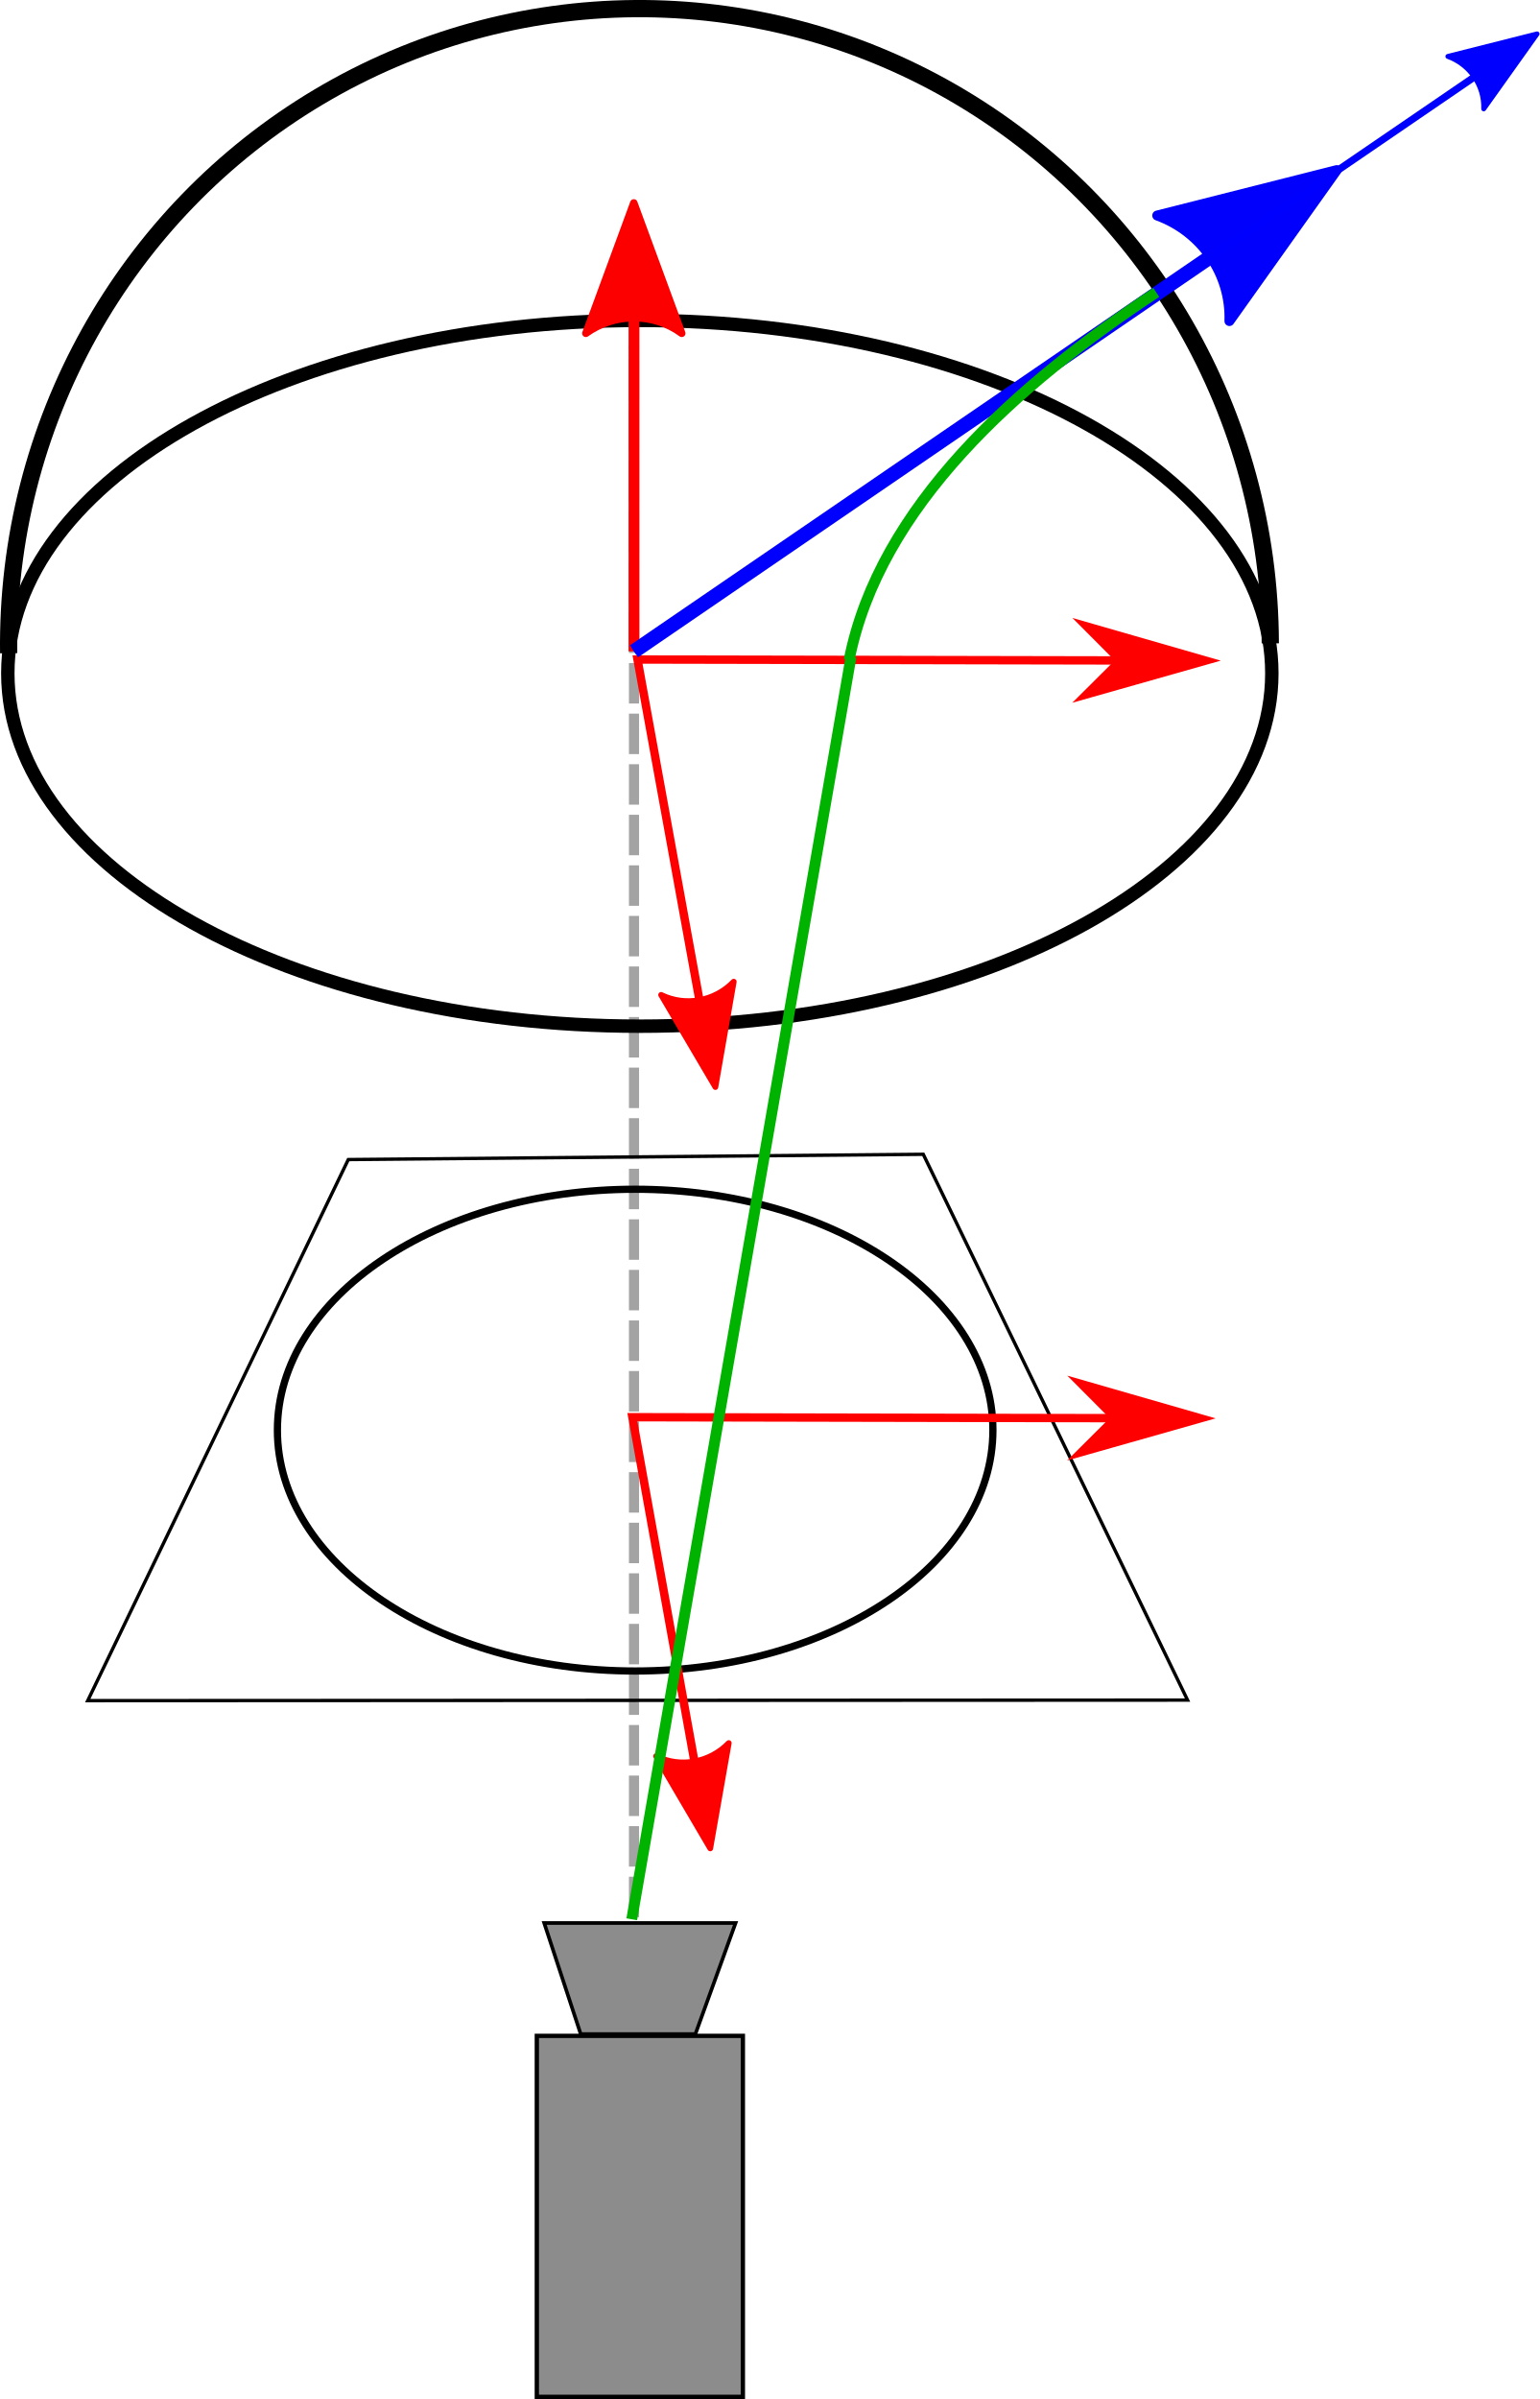
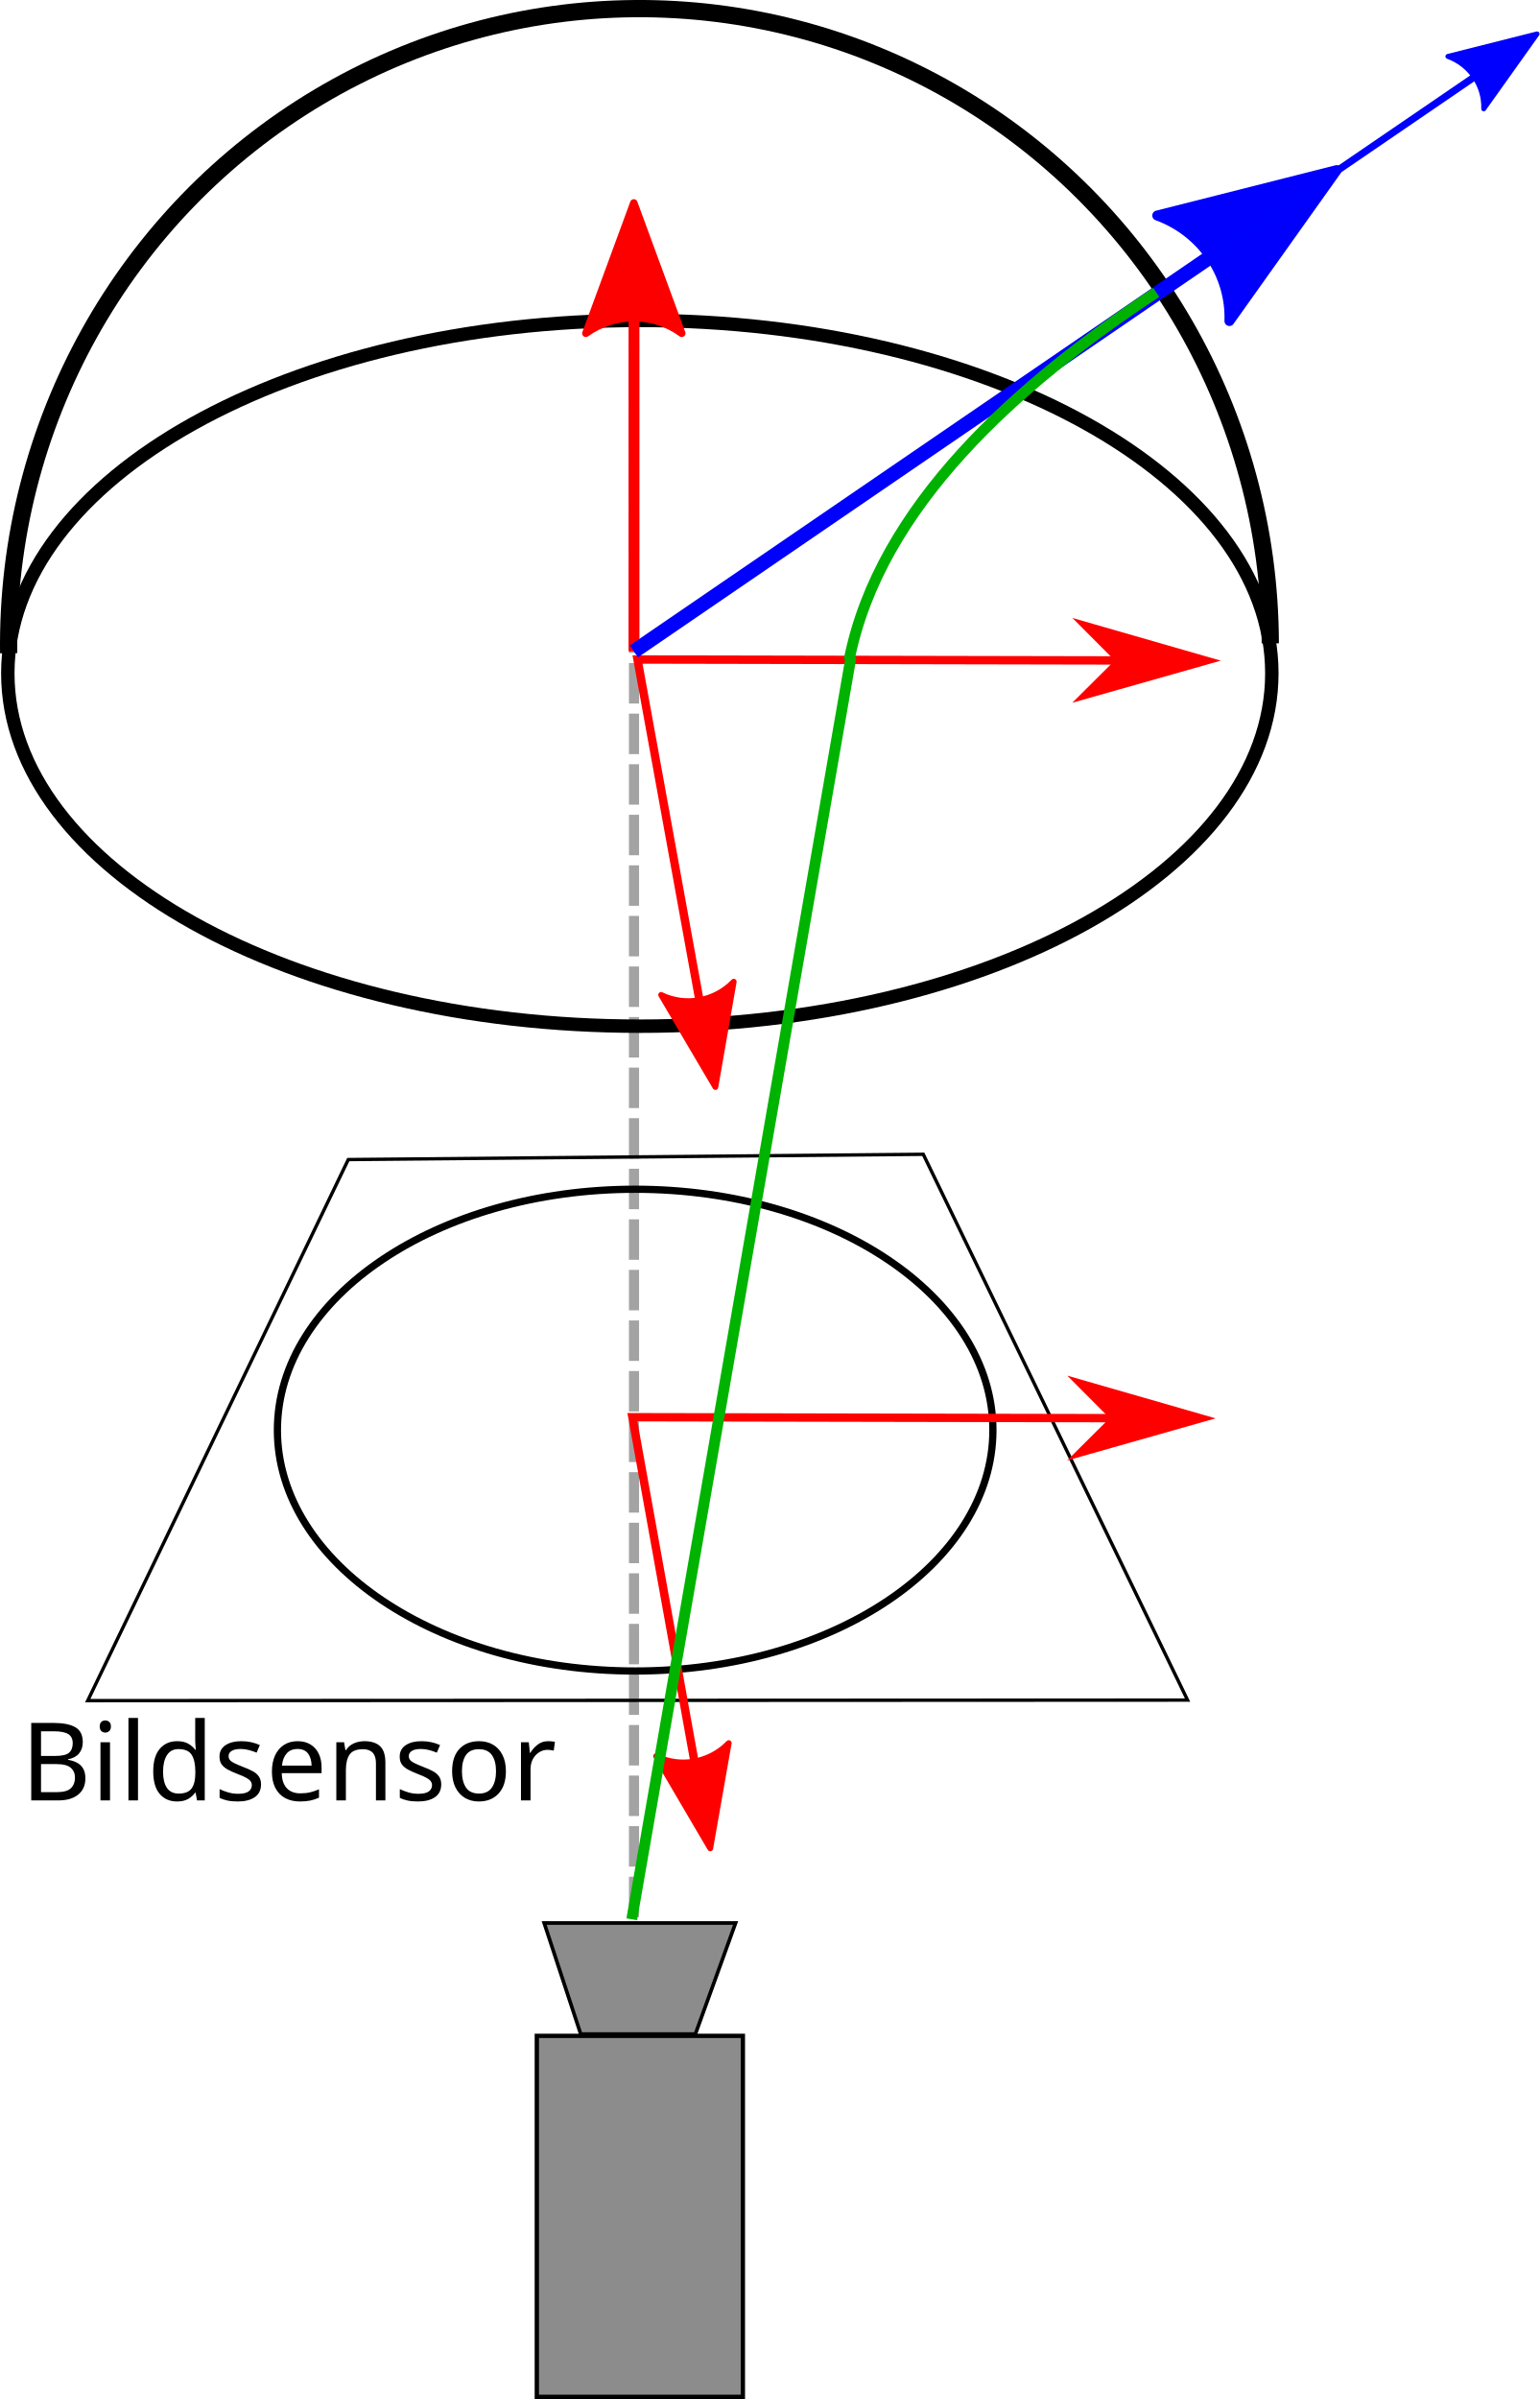
<svg xmlns="http://www.w3.org/2000/svg" width="120.148mm" height="187.202mm" viewBox="0 0 425.722 663.316" id="svg2" version="1.1">
  <defs id="defs4">
    <marker orient="auto" refY="0" refX="0" id="marker13590" style="overflow:visible">
      <path id="path13592" style="fill:#0000fe;fill-opacity:1;fill-rule:evenodd;stroke:#0000fe;stroke-width:0.625;stroke-linejoin:round;stroke-opacity:1" d="M 8.719,4.034 -2.207,0.016 8.719,-4.002 c -1.745,2.372 -1.735,5.617 -6e-7,8.035 z" transform="matrix(-1.1,0,0,-1.1,-1.1,0)" />
    </marker>
    <marker orient="auto" refY="0" refX="0" id="marker13531" style="overflow:visible">
      <path id="path13533" style="fill:#0000fc;fill-opacity:1;fill-rule:evenodd;stroke:#0000fc;stroke-width:0.625;stroke-linejoin:round;stroke-opacity:1" d="M 8.719,4.034 -2.207,0.016 8.719,-4.002 c -1.745,2.372 -1.735,5.617 -6e-7,8.035 z" transform="matrix(-1.1,0,0,-1.1,-1.1,0)" />
    </marker>
    <marker style="overflow:visible" id="marker11969" refX="0" refY="0" orient="auto">
      <path transform="matrix(-1.1,0,0,-1.1,-1.1,0)" d="M 8.719,4.034 -2.207,0.016 8.719,-4.002 c -1.745,2.372 -1.735,5.617 -6e-7,8.035 z" style="fill:#fc0000;fill-opacity:1;fill-rule:evenodd;stroke:#fc0000;stroke-width:0.625;stroke-linejoin:round;stroke-opacity:1" id="path11971" />
    </marker>
    <marker style="overflow:visible" id="marker11893" refX="0" refY="0" orient="auto">
      <path transform="matrix(0.8,0,0,0.8,10,0)" style="fill:#fc0000;fill-opacity:1;fill-rule:evenodd;stroke:#fc0000;stroke-width:1pt;stroke-opacity:1" d="M 0,0 5,-5 -12.5,0 5,5 0,0 Z" id="path11895" />
    </marker>
    <marker orient="auto" refY="0" refX="0" id="marker4728" style="overflow:visible">
      <path id="path4730" d="M 0,0 5,-5 -12.5,0 5,5 0,0 Z" style="fill:#ff0000;fill-opacity:1;fill-rule:evenodd;stroke:#ff0000;stroke-width:1pt;stroke-opacity:1" transform="matrix(0.8,0,0,0.8,10,0)" />
    </marker>
    <marker orient="auto" refY="0" refX="0" id="marker4670" style="overflow:visible">
      <path id="path4672" d="M 0,0 5,-5 -12.5,0 5,5 0,0 Z" style="fill:#000000;fill-opacity:1;fill-rule:evenodd;stroke:#000000;stroke-width:1pt;stroke-opacity:1" transform="matrix(0.8,0,0,0.8,10,0)" />
    </marker>
    <marker orient="auto" refY="0" refX="0" id="Arrow1Lstart" style="overflow:visible">
      <path id="path4182" d="M 0,0 5,-5 -12.5,0 5,5 0,0 Z" style="fill:#000000;fill-opacity:1;fill-rule:evenodd;stroke:#000000;stroke-width:1pt;stroke-opacity:1" transform="matrix(0.8,0,0,0.8,10,0)" />
    </marker>
    <marker orient="auto" refY="0" refX="0" id="marker4550" style="overflow:visible">
      <path id="path4552" style="fill:#000000;fill-opacity:1;fill-rule:evenodd;stroke:#000000;stroke-width:0.625;stroke-linejoin:round;stroke-opacity:1" d="M 8.719,4.034 -2.207,0.016 8.719,-4.002 c -1.745,2.372 -1.735,5.617 -6e-7,8.035 z" transform="matrix(-1.1,0,0,-1.1,-1.1,0)" />
    </marker>
    <marker orient="auto" refY="0" refX="0" id="Arrow2Lend" style="overflow:visible">
      <path id="path4203" style="fill:#ff0000;fill-opacity:1;fill-rule:evenodd;stroke:#ff0000;stroke-width:0.625;stroke-linejoin:round;stroke-opacity:1" d="M 8.719,4.034 -2.207,0.016 8.719,-4.002 c -1.745,2.372 -1.735,5.617 -6e-7,8.035 z" transform="matrix(-1.1,0,0,-1.1,-1.1,0)" />
    </marker>
    <marker orient="auto" refY="0" refX="0" id="Arrow1Lend" style="overflow:visible">
      <path id="path4185" d="M 0,0 5,-5 -12.5,0 5,5 0,0 Z" style="fill:#000000;fill-opacity:1;fill-rule:evenodd;stroke:#000000;stroke-width:1pt;stroke-opacity:1" transform="matrix(-0.8,0,0,-0.8,-10,0)" />
    </marker>
    <marker orient="auto" refY="0" refX="0" id="marker4728-3" style="overflow:visible">
      <path id="path4730-6" d="M 0,0 5,-5 -12.5,0 5,5 0,0 Z" style="fill:#ff0000;fill-opacity:1;fill-rule:evenodd;stroke:#ff0000;stroke-width:1pt;stroke-opacity:1" transform="matrix(0.8,0,0,0.8,10,0)" />
    </marker>
    <marker orient="auto" refY="0" refX="0" id="Arrow2Lend-7" style="overflow:visible">
      <path id="path4203-5" style="fill:#ff0000;fill-opacity:1;fill-rule:evenodd;stroke:#ff0000;stroke-width:0.625;stroke-linejoin:round;stroke-opacity:1" d="M 8.719,4.034 -2.207,0.016 8.719,-4.002 c -1.745,2.372 -1.735,5.617 -6e-7,8.035 z" transform="matrix(-1.1,0,0,-1.1,-1.1,0)" />
    </marker>
  </defs>
  <g id="layer1" transform="translate(-154.6837,-292.2723)">
    <path style="fill:none;fill-rule:evenodd;stroke:#a3a3a3;stroke-width:2.796;stroke-linecap:butt;stroke-linejoin:miter;stroke-miterlimit:4;stroke-dasharray:11.186, 2.796;stroke-dashoffset:0;stroke-opacity:1" d="m 330,822.362 0,-434.451" id="path13580" />
    <path style="fill:none;fill-rule:evenodd;stroke:#000000;stroke-width:0.926px;stroke-linecap:butt;stroke-linejoin:miter;stroke-opacity:1" d="m 250.993,612.888 158.997,-1.456 73.085,150.913 -304.129,0.147 z" id="rect3344" />
    <ellipse style="fill:none;stroke:#000000;stroke-width:2;stroke-miterlimit:4;stroke-dasharray:none;stroke-opacity:1" id="path4149" cx="330.32" cy="687.697" rx="98.927" ry="66.602" />
    <ellipse style="fill:none;stroke:#000000;stroke-width:3.712;stroke-miterlimit:4;stroke-dasharray:none;stroke-opacity:1" id="path4172" cx="331.611" cy="478.441" rx="174.767" ry="97.57" />
    <path style="fill:none;stroke:#000000;stroke-width:4.767;stroke-miterlimit:4;stroke-dasharray:none;stroke-opacity:1" id="path4174" d="m 157.083,472.877 a 174.442,175.861 0 0 1 85.753,-153.808 174.442,175.861 0 0 1 175.01,-1.366 174.442,175.861 0 0 1 88.105,152.451" />
    <path style="fill:none;fill-rule:evenodd;stroke:#ff0000;stroke-width:2.309;stroke-linecap:butt;stroke-linejoin:miter;stroke-miterlimit:4;stroke-dasharray:none;stroke-opacity:1;marker-start:url(#marker4728);marker-end:url(#Arrow2Lend)" d="m 486.355,684.435 -156.799,-0.308 20.945,116.211" id="path4176" />
    <path style="fill:none;fill-rule:evenodd;stroke:#ff0000;stroke-width:2.309;stroke-linecap:butt;stroke-linejoin:miter;stroke-miterlimit:4;stroke-dasharray:none;stroke-opacity:1;marker-start:url(#marker4728-3);marker-end:url(#Arrow2Lend-7)" d="M 487.771,474.933 330.972,474.625 351.917,589.826" id="path4176-3" />
    <path style="fill:none;fill-rule:evenodd;stroke:#fc0000;stroke-width:3;stroke-linecap:butt;stroke-linejoin:miter;stroke-miterlimit:4;stroke-dasharray:none;stroke-opacity:1;marker-end:url(#marker11969)" d="m 330,472.362 0,-120" id="path11885" />
    <path style="fill:none;fill-rule:evenodd;stroke:#0000fc;stroke-width:4;stroke-linecap:butt;stroke-linejoin:miter;stroke-miterlimit:4;stroke-dasharray:none;stroke-opacity:1;marker-end:url(#marker13531)" d="m 330,472.362 190,-130" id="path13365" />
    <rect style="fill:#8c8c8c;fill-opacity:1;stroke:#000000;stroke-width:1.192;stroke-miterlimit:4;stroke-dasharray:none;stroke-opacity:1" id="rect13575" width="56.98" height="99.808" x="303.127" y="855.184" />
    <path style="fill:#8c8c8c;fill-opacity:1;stroke:#000000;stroke-width:1;stroke-miterlimit:4;stroke-dasharray:none;stroke-opacity:1" d="m 305.162,823.976 52.929,0 -11.112,30.706 -31.716,0 z" id="rect13577" />
    <path style="fill:none;fill-rule:evenodd;stroke:#0000fe;stroke-width:1.986;stroke-linecap:butt;stroke-linejoin:miter;stroke-miterlimit:4;stroke-dasharray:none;stroke-opacity:1;marker-end:url(#marker13590)" d="M 329.999,472.37 577.566,303.167" id="path13582" />
    <path style="fill:none;fill-rule:evenodd;stroke:#00b200;stroke-width:3;stroke-linecap:butt;stroke-linejoin:miter;stroke-miterlimit:4;stroke-dasharray:none;stroke-opacity:1" d="m 474.409,373.114 c -38.344,25.376 -76.499,59.083 -84.924,101.65" id="path13818" />
    <path style="fill:none;fill-rule:evenodd;stroke:#00b300;stroke-width:3;stroke-linecap:butt;stroke-linejoin:miter;stroke-miterlimit:4;stroke-dasharray:none;stroke-opacity:1" d="M 390.015,473.895 329.382,822.942" id="path13820" />
    <flowRoot xml:space="preserve" id="flowRoot13822" style="font-style:normal;font-weight:normal;font-size:60px;line-height:100%;font-family:sans-serif;letter-spacing:0px;word-spacing:0px;fill:#000000;fill-opacity:1;stroke:none;stroke-width:1px;stroke-linecap:butt;stroke-linejoin:miter;stroke-opacity:1">
      <flowRegion id="flowRegion13824">
        <rect id="rect13826" width="32.774" height="57.355" x="274.485" y="343.617" style="font-size:60px;line-height:100%" ry="0" />
      </flowRegion>
      <flowPara id="flowPara13830">Z</flowPara>
    </flowRoot>
    <flowRoot xml:space="preserve" id="flowRoot13834" style="font-style:normal;font-weight:normal;font-size:40px;line-height:125%;font-family:sans-serif;letter-spacing:0px;word-spacing:0px;fill:#000000;fill-opacity:1;stroke:none;stroke-width:1px;stroke-linecap:butt;stroke-linejoin:miter;stroke-opacity:1" transform="translate(252.3626,0.819359)">
      <flowRegion id="flowRegion13836">
        <rect id="rect13838" width="31.136" height="50.8" x="94.226" y="324.771" style="font-size:40px" />
      </flowRegion>
-       <flowPara id="flowPara13840">Z</flowPara>
+       <flowPara id="flowPara13840">z</flowPara>
    </flowRoot>
    <flowRoot xml:space="preserve" id="flowRoot13842" style="font-style:normal;font-weight:normal;font-size:40px;line-height:125%;font-family:sans-serif;letter-spacing:0px;word-spacing:0px;fill:#000000;fill-opacity:1;stroke:none;stroke-width:1px;stroke-linecap:butt;stroke-linejoin:miter;stroke-opacity:1" transform="translate(75.38102,4.916154)">
      <flowRegion id="flowRegion13844">
        <rect id="rect13846" width="44.245" height="58.994" x="273.666" y="509.947" />
      </flowRegion>
-       <flowPara id="flowPara13848">X</flowPara>
+       <flowPara id="flowPara13848">x</flowPara>
    </flowRoot>
    <flowRoot xml:space="preserve" id="flowRoot13850" style="font-style:normal;font-weight:normal;font-size:40px;line-height:125%;font-family:sans-serif;letter-spacing:0px;word-spacing:0px;fill:#000000;fill-opacity:1;stroke:none;stroke-width:1px;stroke-linecap:butt;stroke-linejoin:miter;stroke-opacity:1" transform="translate(-77.8391,-64.72936)">
      <flowRegion id="flowRegion13852">
        <rect id="rect13854" width="54.078" height="68.826" x="519.474" y="542.721" />
      </flowRegion>
-       <flowPara id="flowPara13858">Y</flowPara>
+       <flowPara id="flowPara13858">y</flowPara>
    </flowRoot>
    <flowRoot xml:space="preserve" id="flowRoot13862" style="font-style:normal;font-weight:normal;font-size:40px;line-height:125%;font-family:sans-serif;letter-spacing:0px;word-spacing:0px;fill:#000000;fill-opacity:1;stroke:none;stroke-width:1px;stroke-linecap:butt;stroke-linejoin:miter;stroke-opacity:1" transform="translate(-45.06474,-18.0259)">
      <flowRegion id="flowRegion13864">
        <rect id="rect13866" width="49.162" height="64.729" x="403.125" y="778.696" />
      </flowRegion>
      <flowPara id="flowPara13868">u</flowPara>
    </flowRoot>
    <flowRoot xml:space="preserve" id="flowRoot13870" style="font-style:normal;font-weight:normal;font-size:40px;line-height:125%;font-family:sans-serif;letter-spacing:0px;word-spacing:0px;fill:#000000;fill-opacity:1;stroke:none;stroke-width:1px;stroke-linecap:butt;stroke-linejoin:miter;stroke-opacity:1" transform="translate(-35.23244,-32.77436)">
      <flowRegion id="flowRegion13872">
        <rect id="rect13874" width="63.91" height="71.284" x="501.448" y="709.87" />
      </flowRegion>
      <flowPara id="flowPara13876">v</flowPara>
    </flowRoot>
    <flowRoot xml:space="preserve" id="flowRoot13890" style="font-style:normal;font-weight:normal;font-size:40px;line-height:125%;font-family:sans-serif;letter-spacing:0px;word-spacing:0px;fill:#ff7f00;fill-opacity:1;stroke:none;stroke-width:1px;stroke-linecap:butt;stroke-linejoin:miter;stroke-opacity:1" transform="translate(227.7818,96.68436)">
      <flowRegion id="flowRegion13892">
        <rect id="rect13894" width="46.703" height="54.897" x="112.252" y="572.218" style="fill:#ff7f00;fill-opacity:1" />
      </flowRegion>
      <flowPara id="flowPara13896">x</flowPara>
    </flowRoot>
    <flowRoot xml:space="preserve" id="flowRoot13898" style="font-style:normal;font-weight:normal;font-size:40px;line-height:125%;font-family:sans-serif;letter-spacing:0px;word-spacing:0px;fill:#000000;fill-opacity:1;stroke:none;stroke-width:1px;stroke-linecap:butt;stroke-linejoin:miter;stroke-opacity:1" transform="translate(244.9883,106.5167)">
      <flowRegion id="flowRegion13900">
        <rect id="rect13902" width="37.691" height="90.949" x="114.71" y="565.663" />
      </flowRegion>
      <flowPara id="flowPara13904">p</flowPara>
    </flowRoot>
+     <flowRoot xml:space="preserve" id="flowRoot3404" style="font-style:normal;font-weight:normal;font-size:40px;line-height:125%;font-family:sans-serif;letter-spacing:0px;word-spacing:0px;fill:#000000;fill-opacity:1;stroke:none;stroke-width:1px;stroke-linecap:butt;stroke-linejoin:miter;stroke-opacity:1" transform="translate(155.503,274.2464)">
+       <flowRegion id="flowRegion3406">
+         <rect id="rect3408" width="40.149" height="45.884" x="376.905" y="52.074" />
+       </flowRegion>
+       <flowPara id="flowPara3410">c</flowPara>
+     </flowRoot>
+     <flowRoot xml:space="preserve" id="flowRoot3408" style="fill:black;stroke:none;stroke-opacity:1;stroke-width:1px;stroke-linejoin:miter;stroke-linecap:butt;fill-opacity:1;font-family:sans-serif;font-style:normal;font-weight:normal;font-size:30px;line-height:125%;letter-spacing:0px;word-spacing:0px;">
+       <flowRegion id="flowRegion3410">
+         <rect id="rect3412" width="116.349" height="59.813" x="18.845" y="475.683" style="font-size:30px;" />
+       </flowRegion>
+       <flowPara id="flowPara3414" />
+     </flowRoot>
+     <flowRoot xml:space="preserve" id="flowRoot3418" style="font-style:normal;font-weight:normal;font-size:30px;line-height:125%;font-family:sans-serif;letter-spacing:0px;word-spacing:0px;fill:#000000;fill-opacity:1;stroke:none;stroke-width:1px;stroke-linecap:butt;stroke-linejoin:miter;stroke-opacity:1;" transform="translate(154.6837,292.2723)">
+       <flowRegion id="flowRegion3420">
+         <rect id="rect3422" width="98.323" height="47.523" x="19.665" y="494.528" style="font-size:30px;" />
+       </flowRegion>
+       <flowPara id="flowPara3424" />
+     </flowRoot>
+     <text xml:space="preserve" style="font-style:normal;font-weight:normal;font-size:30px;line-height:125%;font-family:sans-serif;letter-spacing:0px;word-spacing:0px;fill:#000000;fill-opacity:1;stroke:none;stroke-width:1px;stroke-linecap:butt;stroke-linejoin:miter;stroke-opacity:1" x="160.419" y="790.078" id="text3426">
+       <tspan id="tspan3428" x="160.419" y="790.078">Bildsensor</tspan>
+     </text>
+     <flowRoot xml:space="preserve" id="flowRoot3430" style="font-style:normal;font-weight:normal;font-size:30px;line-height:125%;font-family:sans-serif;letter-spacing:0px;word-spacing:0px;fill:#000000;fill-opacity:1;stroke:none;stroke-width:1px;stroke-linecap:butt;stroke-linejoin:miter;stroke-opacity:1" transform="translate(146.4901,280.8013)">
+       <flowRegion id="flowRegion3432">
+         <rect id="rect3434" width="135.194" height="40.149" x="286.776" y="272.482" />
+       </flowRegion>
+       <flowPara id="flowPara3436">Objektiv</flowPara>
+     </flowRoot>
+     <flowRoot xml:space="preserve" id="flowRoot3438" style="font-style:normal;font-weight:normal;font-size:30px;line-height:125%;font-family:sans-serif;letter-spacing:0px;word-spacing:0px;fill:#000000;fill-opacity:1;stroke:none;stroke-width:1px;stroke-linecap:butt;stroke-linejoin:miter;stroke-opacity:1" transform="translate(139.9352,284.0787)">
+       <flowRegion id="flowRegion3440">
+         <rect id="rect3442" width="199.104" height="36.052" x="220.408" y="531.399" />
+       </flowRegion>
+       <flowPara id="flowPara3444">Brennpunkt</flowPara>
+     </flowRoot>
  </g>
</svg>
